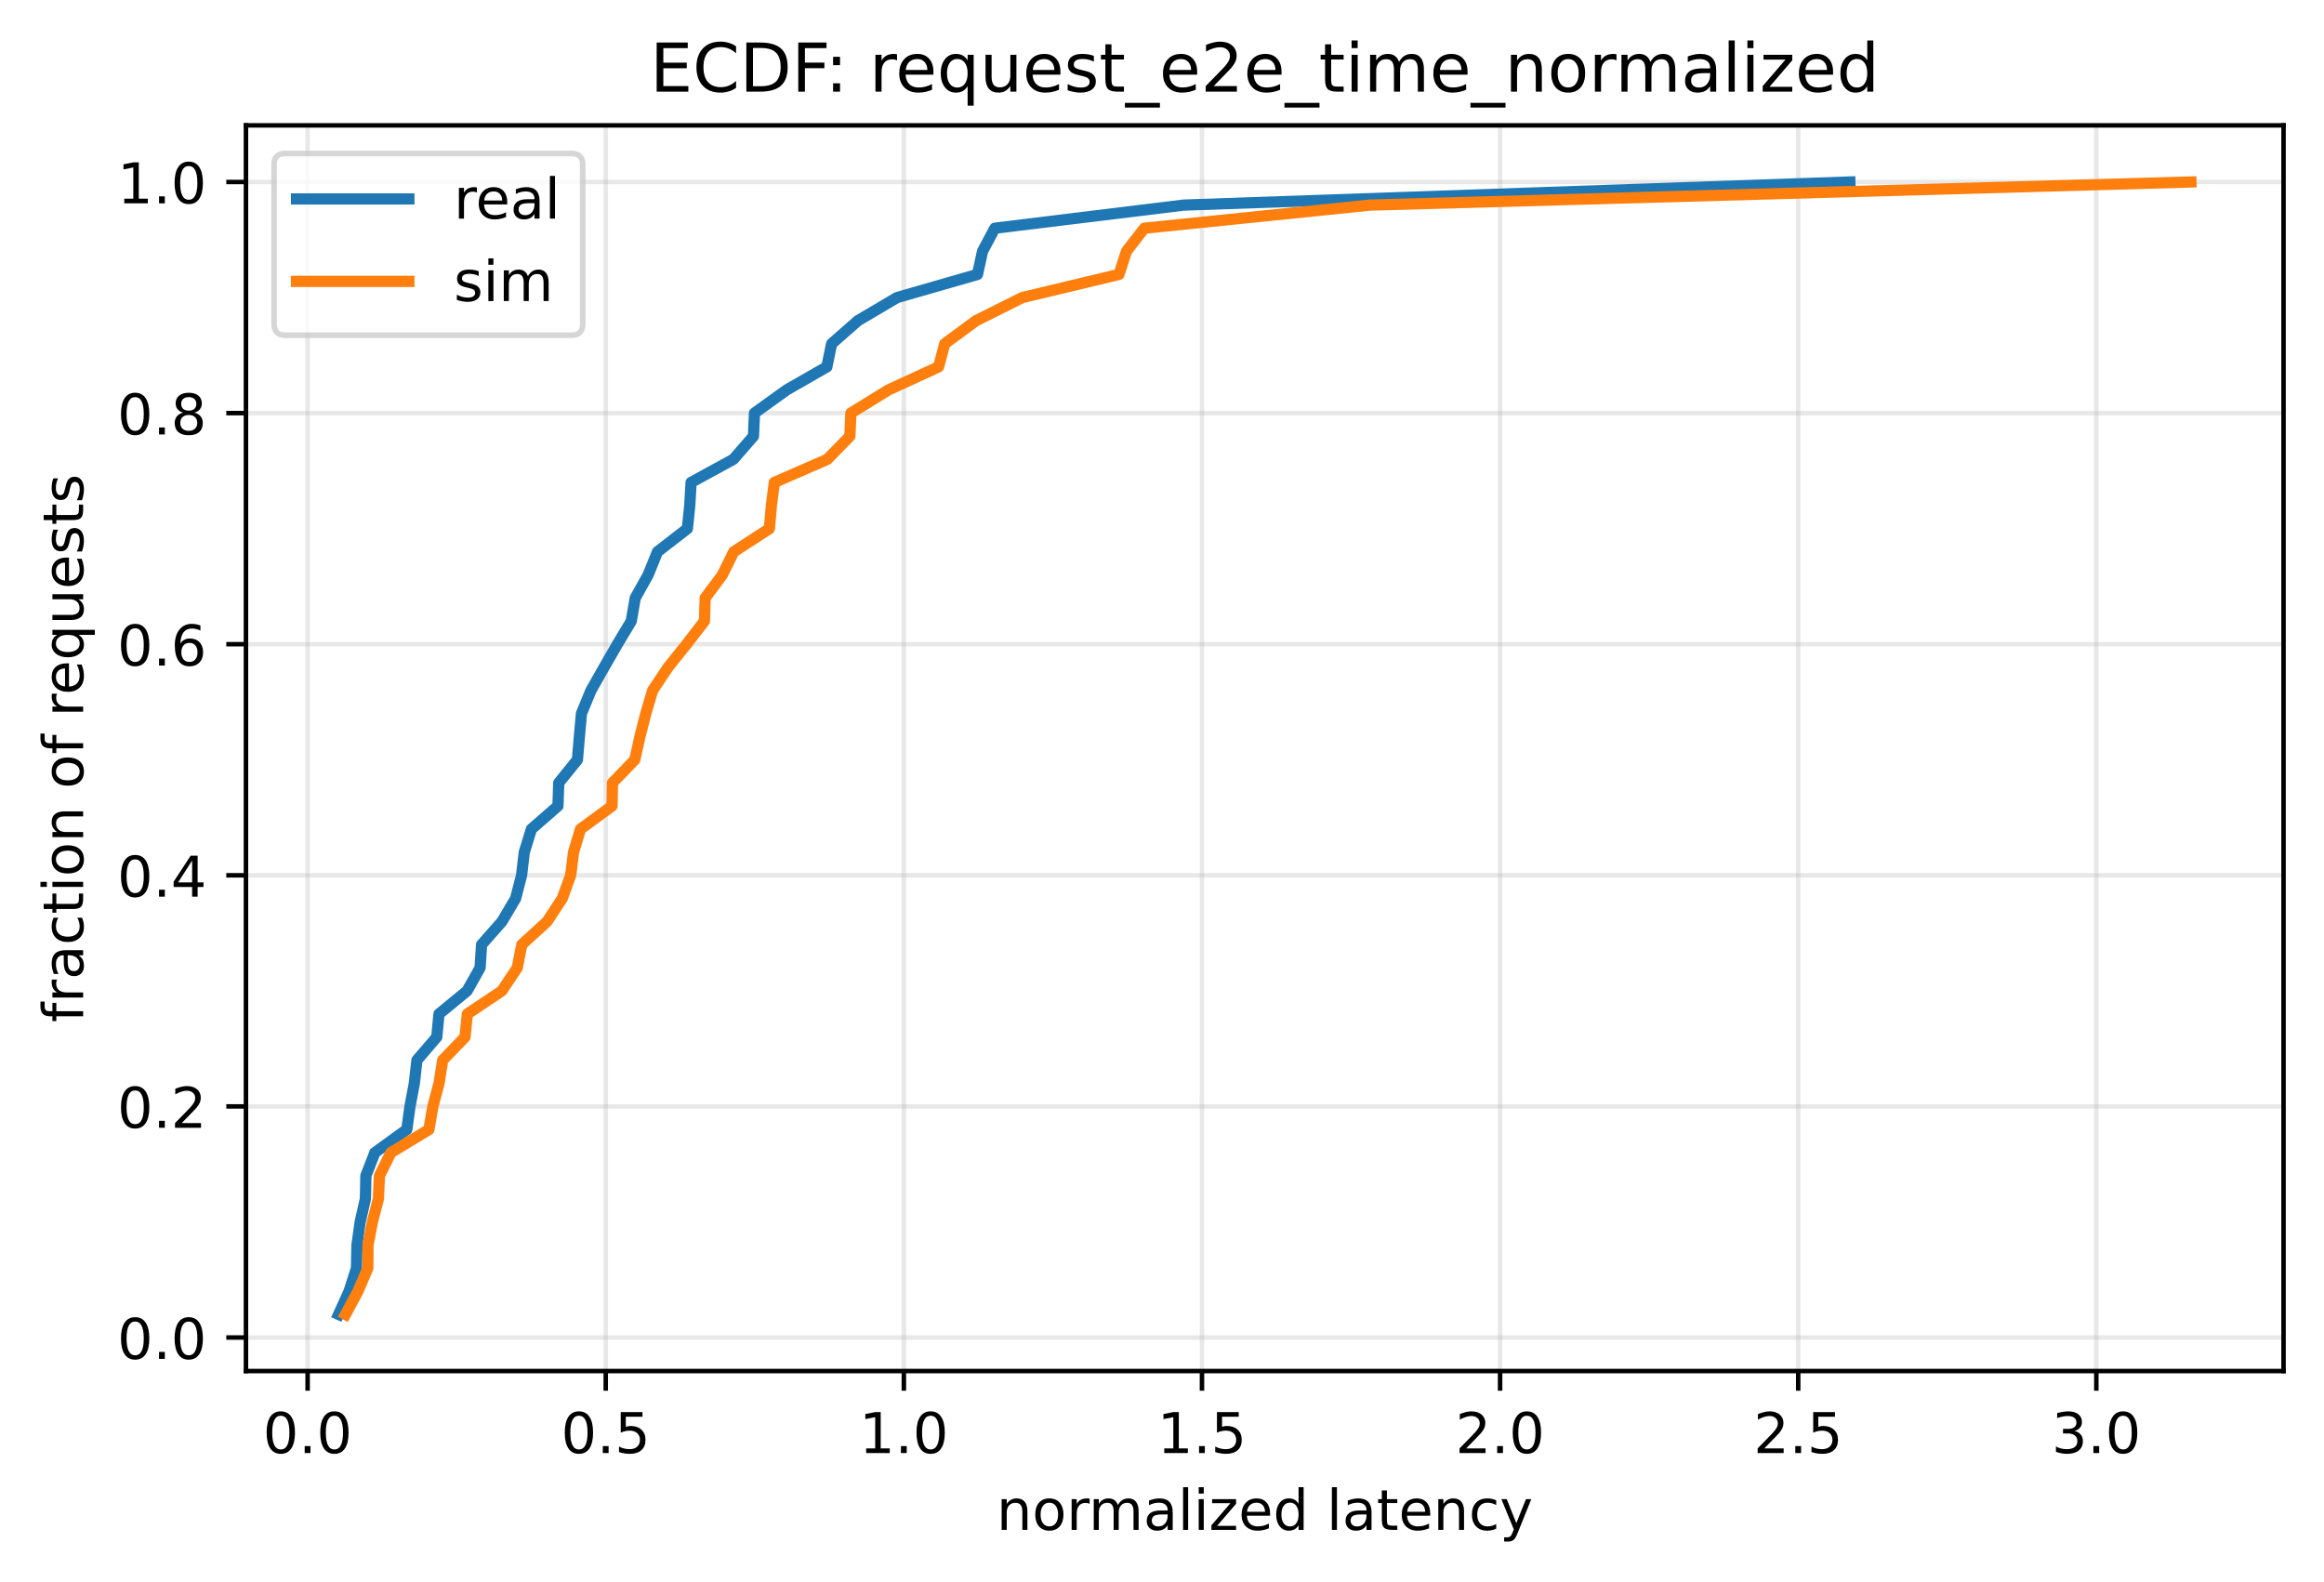
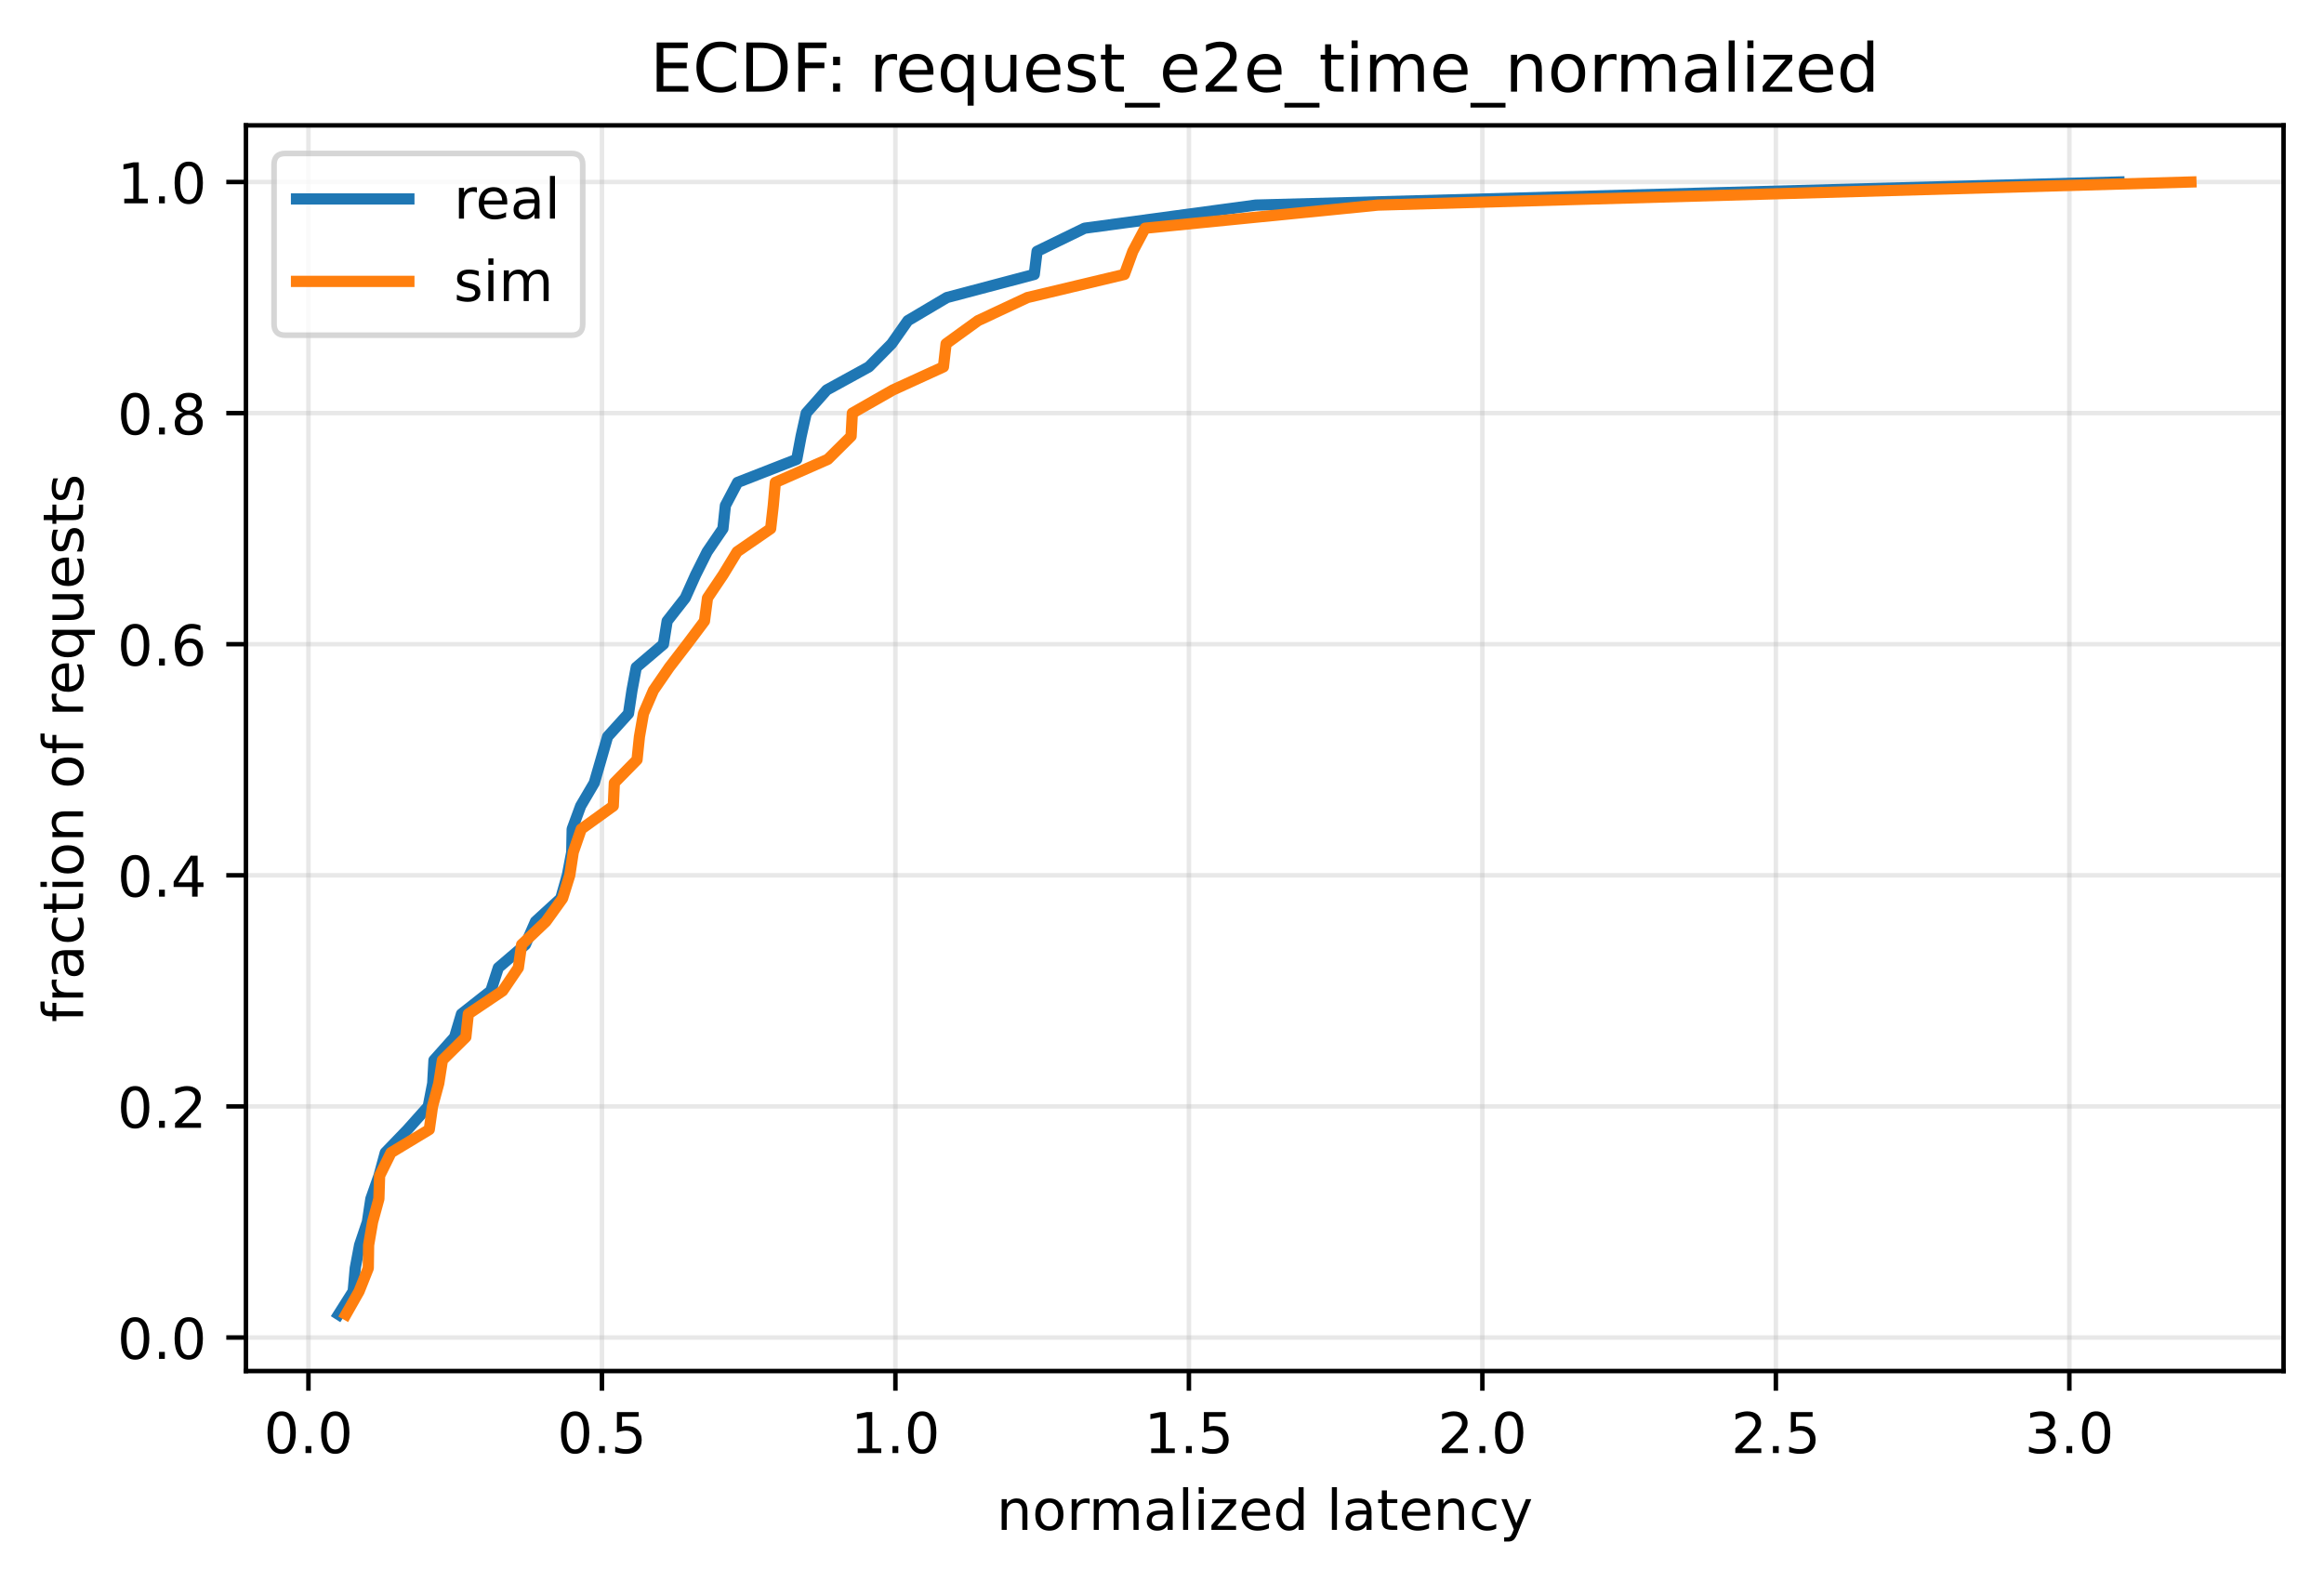
<svg xmlns="http://www.w3.org/2000/svg" xmlns:xlink="http://www.w3.org/1999/xlink" width="413.681pt" height="281.634pt" viewBox="0 0 413.681 281.634" version="1.1">
  <defs>
    <style type="text/css">*{stroke-linejoin: round; stroke-linecap: butt}</style>
  </defs>
  <g id="figure_1">
    <g id="patch_1">
      <path d="M 0 281.634  L 413.681 281.634  L 413.681 0  L 0 0  z " style="fill: #ffffff" />
    </g>
    <g id="axes_1">
      <g id="patch_2">
        <path d="M 43.781 244.078  L 406.481 244.078  L 406.481 22.318  L 43.781 22.318  z " style="fill: #ffffff" />
      </g>
      <g id="matplotlib.axis_1">
        <g id="xtick_1">
          <g id="line2d_1">
-             <path d="M 54.757 244.078  L 54.757 22.318  " clip-path="url(#p1f308b6e99)" style="fill: none; stroke: #b0b0b0; stroke-opacity: 0.3; stroke-width: 0.8; stroke-linecap: square" />
+             <path d="M 54.904 244.078  L 54.904 22.318  " clip-path="url(#pfce8984717)" style="fill: none; stroke: #b0b0b0; stroke-opacity: 0.3; stroke-width: 0.8; stroke-linecap: square" />
          </g>
          <g id="line2d_2">
            <defs>
-               <path id="ma90c5eb256" d="M 0 0  L 0 3.5  " style="stroke: #000000; stroke-width: 0.8" />
+               <path id="m66cb544ca7" d="M 0 0  L 0 3.5  " style="stroke: #000000; stroke-width: 0.8" />
            </defs>
            <g>
-               <use xlink:href="#ma90c5eb256" x="54.757" y="244.078" style="stroke: #000000; stroke-width: 0.8" />
+               <use xlink:href="#m66cb544ca7" x="54.904" y="244.078" style="stroke: #000000; stroke-width: 0.8" />
            </g>
          </g>
          <g id="text_1">
-             <g transform="translate(46.80513 258.6766) scale(0.1 -0.1)">
+             <g transform="translate(46.95285 258.6766) scale(0.1 -0.1)">
              <defs>
                <path id="DejaVuSans-30" d="M 2034 4250  Q 1547 4250 1301 3770  Q 1056 3291 1056 2328  Q 1056 1369 1301 889  Q 1547 409 2034 409  Q 2525 409 2770 889  Q 3016 1369 3016 2328  Q 3016 3291 2770 3770  Q 2525 4250 2034 4250  z M 2034 4750  Q 2819 4750 3233 4129  Q 3647 3509 3647 2328  Q 3647 1150 3233 529  Q 2819 -91 2034 -91  Q 1250 -91 836 529  Q 422 1150 422 2328  Q 422 3509 836 4129  Q 1250 4750 2034 4750  z " transform="scale(0.015625)" />
                <path id="DejaVuSans-2e" d="M 684 794  L 1344 794  L 1344 0  L 684 0  L 684 794  z " transform="scale(0.015625)" />
              </defs>
              <use xlink:href="#DejaVuSans-30" />
              <use xlink:href="#DejaVuSans-2e" transform="translate(63.62305 0)" />
              <use xlink:href="#DejaVuSans-30" transform="translate(95.41016 0)" />
            </g>
          </g>
        </g>
        <g id="xtick_2">
          <g id="line2d_3">
-             <path d="M 107.823 244.078  L 107.823 22.318  " clip-path="url(#p1f308b6e99)" style="fill: none; stroke: #b0b0b0; stroke-opacity: 0.3; stroke-width: 0.8; stroke-linecap: square" />
+             <path d="M 107.145 244.078  L 107.145 22.318  " clip-path="url(#pfce8984717)" style="fill: none; stroke: #b0b0b0; stroke-opacity: 0.3; stroke-width: 0.8; stroke-linecap: square" />
          </g>
          <g id="line2d_4">
            <g>
-               <use xlink:href="#ma90c5eb256" x="107.823" y="244.078" style="stroke: #000000; stroke-width: 0.8" />
+               <use xlink:href="#m66cb544ca7" x="107.145" y="244.078" style="stroke: #000000; stroke-width: 0.8" />
            </g>
          </g>
          <g id="text_2">
-             <g transform="translate(99.87154 258.6766) scale(0.1 -0.1)">
+             <g transform="translate(99.1939 258.6766) scale(0.1 -0.1)">
              <defs>
                <path id="DejaVuSans-35" d="M 691 4666  L 3169 4666  L 3169 4134  L 1269 4134  L 1269 2991  Q 1406 3038 1543 3061  Q 1681 3084 1819 3084  Q 2600 3084 3056 2656  Q 3513 2228 3513 1497  Q 3513 744 3044 326  Q 2575 -91 1722 -91  Q 1428 -91 1123 -41  Q 819 9 494 109  L 494 744  Q 775 591 1075 516  Q 1375 441 1709 441  Q 2250 441 2565 725  Q 2881 1009 2881 1497  Q 2881 1984 2565 2268  Q 2250 2553 1709 2553  Q 1456 2553 1204 2497  Q 953 2441 691 2322  L 691 4666  z " transform="scale(0.015625)" />
              </defs>
              <use xlink:href="#DejaVuSans-30" />
              <use xlink:href="#DejaVuSans-2e" transform="translate(63.62305 0)" />
              <use xlink:href="#DejaVuSans-35" transform="translate(95.41016 0)" />
            </g>
          </g>
        </g>
        <g id="xtick_3">
          <g id="line2d_5">
-             <path d="M 160.89 244.078  L 160.89 22.318  " clip-path="url(#p1f308b6e99)" style="fill: none; stroke: #b0b0b0; stroke-opacity: 0.3; stroke-width: 0.8; stroke-linecap: square" />
+             <path d="M 159.387 244.078  L 159.387 22.318  " clip-path="url(#pfce8984717)" style="fill: none; stroke: #b0b0b0; stroke-opacity: 0.3; stroke-width: 0.8; stroke-linecap: square" />
          </g>
          <g id="line2d_6">
            <g>
-               <use xlink:href="#ma90c5eb256" x="160.89" y="244.078" style="stroke: #000000; stroke-width: 0.8" />
+               <use xlink:href="#m66cb544ca7" x="159.387" y="244.078" style="stroke: #000000; stroke-width: 0.8" />
            </g>
          </g>
          <g id="text_3">
-             <g transform="translate(152.9379 258.6766) scale(0.1 -0.1)">
+             <g transform="translate(151.4349 258.6766) scale(0.1 -0.1)">
              <defs>
                <path id="DejaVuSans-31" d="M 794 531  L 1825 531  L 1825 4091  L 703 3866  L 703 4441  L 1819 4666  L 2450 4666  L 2450 531  L 3481 531  L 3481 0  L 794 0  L 794 531  z " transform="scale(0.015625)" />
              </defs>
              <use xlink:href="#DejaVuSans-31" />
              <use xlink:href="#DejaVuSans-2e" transform="translate(63.62305 0)" />
              <use xlink:href="#DejaVuSans-30" transform="translate(95.41016 0)" />
            </g>
          </g>
        </g>
        <g id="xtick_4">
          <g id="line2d_7">
-             <path d="M 213.956 244.078  L 213.956 22.318  " clip-path="url(#p1f308b6e99)" style="fill: none; stroke: #b0b0b0; stroke-opacity: 0.3; stroke-width: 0.8; stroke-linecap: square" />
+             <path d="M 211.628 244.078  L 211.628 22.318  " clip-path="url(#pfce8984717)" style="fill: none; stroke: #b0b0b0; stroke-opacity: 0.3; stroke-width: 0.8; stroke-linecap: square" />
          </g>
          <g id="line2d_8">
            <g>
-               <use xlink:href="#ma90c5eb256" x="213.956" y="244.078" style="stroke: #000000; stroke-width: 0.8" />
+               <use xlink:href="#m66cb544ca7" x="211.628" y="244.078" style="stroke: #000000; stroke-width: 0.8" />
            </g>
          </g>
          <g id="text_4">
-             <g transform="translate(206.0043 258.6766) scale(0.1 -0.1)">
+             <g transform="translate(203.676 258.6766) scale(0.1 -0.1)">
              <use xlink:href="#DejaVuSans-31" />
              <use xlink:href="#DejaVuSans-2e" transform="translate(63.62305 0)" />
              <use xlink:href="#DejaVuSans-35" transform="translate(95.41016 0)" />
            </g>
          </g>
        </g>
        <g id="xtick_5">
          <g id="line2d_9">
-             <path d="M 267.022 244.078  L 267.022 22.318  " clip-path="url(#p1f308b6e99)" style="fill: none; stroke: #b0b0b0; stroke-opacity: 0.3; stroke-width: 0.8; stroke-linecap: square" />
+             <path d="M 263.869 244.078  L 263.869 22.318  " clip-path="url(#pfce8984717)" style="fill: none; stroke: #b0b0b0; stroke-opacity: 0.3; stroke-width: 0.8; stroke-linecap: square" />
          </g>
          <g id="line2d_10">
            <g>
-               <use xlink:href="#ma90c5eb256" x="267.022" y="244.078" style="stroke: #000000; stroke-width: 0.8" />
+               <use xlink:href="#m66cb544ca7" x="263.869" y="244.078" style="stroke: #000000; stroke-width: 0.8" />
            </g>
          </g>
          <g id="text_5">
-             <g transform="translate(259.0707 258.6766) scale(0.1 -0.1)">
+             <g transform="translate(255.917 258.6766) scale(0.1 -0.1)">
              <defs>
                <path id="DejaVuSans-32" d="M 1228 531  L 3431 531  L 3431 0  L 469 0  L 469 531  Q 828 903 1448 1529  Q 2069 2156 2228 2338  Q 2531 2678 2651 2914  Q 2772 3150 2772 3378  Q 2772 3750 2511 3984  Q 2250 4219 1831 4219  Q 1534 4219 1204 4116  Q 875 4013 500 3803  L 500 4441  Q 881 4594 1212 4672  Q 1544 4750 1819 4750  Q 2544 4750 2975 4387  Q 3406 4025 3406 3419  Q 3406 3131 3298 2873  Q 3191 2616 2906 2266  Q 2828 2175 2409 1742  Q 1991 1309 1228 531  z " transform="scale(0.015625)" />
              </defs>
              <use xlink:href="#DejaVuSans-32" />
              <use xlink:href="#DejaVuSans-2e" transform="translate(63.62305 0)" />
              <use xlink:href="#DejaVuSans-30" transform="translate(95.41016 0)" />
            </g>
          </g>
        </g>
        <g id="xtick_6">
          <g id="line2d_11">
-             <path d="M 320.089 244.078  L 320.089 22.318  " clip-path="url(#p1f308b6e99)" style="fill: none; stroke: #b0b0b0; stroke-opacity: 0.3; stroke-width: 0.8; stroke-linecap: square" />
+             <path d="M 316.11 244.078  L 316.11 22.318  " clip-path="url(#pfce8984717)" style="fill: none; stroke: #b0b0b0; stroke-opacity: 0.3; stroke-width: 0.8; stroke-linecap: square" />
          </g>
          <g id="line2d_12">
            <g>
-               <use xlink:href="#ma90c5eb256" x="320.089" y="244.078" style="stroke: #000000; stroke-width: 0.8" />
+               <use xlink:href="#m66cb544ca7" x="316.11" y="244.078" style="stroke: #000000; stroke-width: 0.8" />
            </g>
          </g>
          <g id="text_6">
-             <g transform="translate(312.1372 258.6766) scale(0.1 -0.1)">
+             <g transform="translate(308.1581 258.6766) scale(0.1 -0.1)">
              <use xlink:href="#DejaVuSans-32" />
              <use xlink:href="#DejaVuSans-2e" transform="translate(63.62305 0)" />
              <use xlink:href="#DejaVuSans-35" transform="translate(95.41016 0)" />
            </g>
          </g>
        </g>
        <g id="xtick_7">
          <g id="line2d_13">
-             <path d="M 373.155 244.078  L 373.155 22.318  " clip-path="url(#p1f308b6e99)" style="fill: none; stroke: #b0b0b0; stroke-opacity: 0.3; stroke-width: 0.8; stroke-linecap: square" />
+             <path d="M 368.351 244.078  L 368.351 22.318  " clip-path="url(#pfce8984717)" style="fill: none; stroke: #b0b0b0; stroke-opacity: 0.3; stroke-width: 0.8; stroke-linecap: square" />
          </g>
          <g id="line2d_14">
            <g>
-               <use xlink:href="#ma90c5eb256" x="373.155" y="244.078" style="stroke: #000000; stroke-width: 0.8" />
+               <use xlink:href="#m66cb544ca7" x="368.351" y="244.078" style="stroke: #000000; stroke-width: 0.8" />
            </g>
          </g>
          <g id="text_7">
-             <g transform="translate(365.2036 258.6766) scale(0.1 -0.1)">
+             <g transform="translate(360.3991 258.6766) scale(0.1 -0.1)">
              <defs>
                <path id="DejaVuSans-33" d="M 2597 2516  Q 3050 2419 3304 2112  Q 3559 1806 3559 1356  Q 3559 666 3084 287  Q 2609 -91 1734 -91  Q 1441 -91 1130 -33  Q 819 25 488 141  L 488 750  Q 750 597 1062 519  Q 1375 441 1716 441  Q 2309 441 2620 675  Q 2931 909 2931 1356  Q 2931 1769 2642 2001  Q 2353 2234 1838 2234  L 1294 2234  L 1294 2753  L 1863 2753  Q 2328 2753 2575 2939  Q 2822 3125 2822 3475  Q 2822 3834 2567 4026  Q 2313 4219 1838 4219  Q 1578 4219 1281 4162  Q 984 4106 628 3988  L 628 4550  Q 988 4650 1302 4700  Q 1616 4750 1894 4750  Q 2613 4750 3031 4423  Q 3450 4097 3450 3541  Q 3450 3153 3228 2886  Q 3006 2619 2597 2516  z " transform="scale(0.015625)" />
              </defs>
              <use xlink:href="#DejaVuSans-33" />
              <use xlink:href="#DejaVuSans-2e" transform="translate(63.62305 0)" />
              <use xlink:href="#DejaVuSans-30" transform="translate(95.41016 0)" />
            </g>
          </g>
        </g>
        <g id="text_8">
          <g transform="translate(177.3914 272.3547) scale(0.1 -0.1)">
            <defs>
              <path id="DejaVuSans-6e" d="M 3513 2113  L 3513 0  L 2938 0  L 2938 2094  Q 2938 2591 2744 2837  Q 2550 3084 2163 3084  Q 1697 3084 1428 2787  Q 1159 2491 1159 1978  L 1159 0  L 581 0  L 581 3500  L 1159 3500  L 1159 2956  Q 1366 3272 1645 3428  Q 1925 3584 2291 3584  Q 2894 3584 3203 3211  Q 3513 2838 3513 2113  z " transform="scale(0.015625)" />
              <path id="DejaVuSans-6f" d="M 1959 3097  Q 1497 3097 1228 2736  Q 959 2375 959 1747  Q 959 1119 1226 758  Q 1494 397 1959 397  Q 2419 397 2687 759  Q 2956 1122 2956 1747  Q 2956 2369 2687 2733  Q 2419 3097 1959 3097  z M 1959 3584  Q 2709 3584 3137 3096  Q 3566 2609 3566 1747  Q 3566 888 3137 398  Q 2709 -91 1959 -91  Q 1206 -91 779 398  Q 353 888 353 1747  Q 353 2609 779 3096  Q 1206 3584 1959 3584  z " transform="scale(0.015625)" />
              <path id="DejaVuSans-72" d="M 2631 2963  Q 2534 3019 2420 3045  Q 2306 3072 2169 3072  Q 1681 3072 1420 2755  Q 1159 2438 1159 1844  L 1159 0  L 581 0  L 581 3500  L 1159 3500  L 1159 2956  Q 1341 3275 1631 3429  Q 1922 3584 2338 3584  Q 2397 3584 2469 3576  Q 2541 3569 2628 3553  L 2631 2963  z " transform="scale(0.015625)" />
              <path id="DejaVuSans-6d" d="M 3328 2828  Q 3544 3216 3844 3400  Q 4144 3584 4550 3584  Q 5097 3584 5394 3201  Q 5691 2819 5691 2113  L 5691 0  L 5113 0  L 5113 2094  Q 5113 2597 4934 2840  Q 4756 3084 4391 3084  Q 3944 3084 3684 2787  Q 3425 2491 3425 1978  L 3425 0  L 2847 0  L 2847 2094  Q 2847 2600 2669 2842  Q 2491 3084 2119 3084  Q 1678 3084 1418 2786  Q 1159 2488 1159 1978  L 1159 0  L 581 0  L 581 3500  L 1159 3500  L 1159 2956  Q 1356 3278 1631 3431  Q 1906 3584 2284 3584  Q 2666 3584 2933 3390  Q 3200 3197 3328 2828  z " transform="scale(0.015625)" />
              <path id="DejaVuSans-61" d="M 2194 1759  Q 1497 1759 1228 1600  Q 959 1441 959 1056  Q 959 750 1161 570  Q 1363 391 1709 391  Q 2188 391 2477 730  Q 2766 1069 2766 1631  L 2766 1759  L 2194 1759  z M 3341 1997  L 3341 0  L 2766 0  L 2766 531  Q 2569 213 2275 61  Q 1981 -91 1556 -91  Q 1019 -91 701 211  Q 384 513 384 1019  Q 384 1609 779 1909  Q 1175 2209 1959 2209  L 2766 2209  L 2766 2266  Q 2766 2663 2505 2880  Q 2244 3097 1772 3097  Q 1472 3097 1187 3025  Q 903 2953 641 2809  L 641 3341  Q 956 3463 1253 3523  Q 1550 3584 1831 3584  Q 2591 3584 2966 3190  Q 3341 2797 3341 1997  z " transform="scale(0.015625)" />
              <path id="DejaVuSans-6c" d="M 603 4863  L 1178 4863  L 1178 0  L 603 0  L 603 4863  z " transform="scale(0.015625)" />
              <path id="DejaVuSans-69" d="M 603 3500  L 1178 3500  L 1178 0  L 603 0  L 603 3500  z M 603 4863  L 1178 4863  L 1178 4134  L 603 4134  L 603 4863  z " transform="scale(0.015625)" />
              <path id="DejaVuSans-7a" d="M 353 3500  L 3084 3500  L 3084 2975  L 922 459  L 3084 459  L 3084 0  L 275 0  L 275 525  L 2438 3041  L 353 3041  L 353 3500  z " transform="scale(0.015625)" />
              <path id="DejaVuSans-65" d="M 3597 1894  L 3597 1613  L 953 1613  Q 991 1019 1311 708  Q 1631 397 2203 397  Q 2534 397 2845 478  Q 3156 559 3463 722  L 3463 178  Q 3153 47 2828 -22  Q 2503 -91 2169 -91  Q 1331 -91 842 396  Q 353 884 353 1716  Q 353 2575 817 3079  Q 1281 3584 2069 3584  Q 2775 3584 3186 3129  Q 3597 2675 3597 1894  z M 3022 2063  Q 3016 2534 2758 2815  Q 2500 3097 2075 3097  Q 1594 3097 1305 2825  Q 1016 2553 972 2059  L 3022 2063  z " transform="scale(0.015625)" />
              <path id="DejaVuSans-64" d="M 2906 2969  L 2906 4863  L 3481 4863  L 3481 0  L 2906 0  L 2906 525  Q 2725 213 2448 61  Q 2172 -91 1784 -91  Q 1150 -91 751 415  Q 353 922 353 1747  Q 353 2572 751 3078  Q 1150 3584 1784 3584  Q 2172 3584 2448 3432  Q 2725 3281 2906 2969  z M 947 1747  Q 947 1113 1208 752  Q 1469 391 1925 391  Q 2381 391 2643 752  Q 2906 1113 2906 1747  Q 2906 2381 2643 2742  Q 2381 3103 1925 3103  Q 1469 3103 1208 2742  Q 947 2381 947 1747  z " transform="scale(0.015625)" />
              <path id="DejaVuSans-20" transform="scale(0.015625)" />
              <path id="DejaVuSans-74" d="M 1172 4494  L 1172 3500  L 2356 3500  L 2356 3053  L 1172 3053  L 1172 1153  Q 1172 725 1289 603  Q 1406 481 1766 481  L 2356 481  L 2356 0  L 1766 0  Q 1100 0 847 248  Q 594 497 594 1153  L 594 3053  L 172 3053  L 172 3500  L 594 3500  L 594 4494  L 1172 4494  z " transform="scale(0.015625)" />
              <path id="DejaVuSans-63" d="M 3122 3366  L 3122 2828  Q 2878 2963 2633 3030  Q 2388 3097 2138 3097  Q 1578 3097 1268 2742  Q 959 2388 959 1747  Q 959 1106 1268 751  Q 1578 397 2138 397  Q 2388 397 2633 464  Q 2878 531 3122 666  L 3122 134  Q 2881 22 2623 -34  Q 2366 -91 2075 -91  Q 1284 -91 818 406  Q 353 903 353 1747  Q 353 2603 823 3093  Q 1294 3584 2113 3584  Q 2378 3584 2631 3529  Q 2884 3475 3122 3366  z " transform="scale(0.015625)" />
              <path id="DejaVuSans-79" d="M 2059 -325  Q 1816 -950 1584 -1140  Q 1353 -1331 966 -1331  L 506 -1331  L 506 -850  L 844 -850  Q 1081 -850 1212 -737  Q 1344 -625 1503 -206  L 1606 56  L 191 3500  L 800 3500  L 1894 763  L 2988 3500  L 3597 3500  L 2059 -325  z " transform="scale(0.015625)" />
            </defs>
            <use xlink:href="#DejaVuSans-6e" />
            <use xlink:href="#DejaVuSans-6f" transform="translate(63.37891 0)" />
            <use xlink:href="#DejaVuSans-72" transform="translate(124.5605 0)" />
            <use xlink:href="#DejaVuSans-6d" transform="translate(163.9238 0)" />
            <use xlink:href="#DejaVuSans-61" transform="translate(261.3359 0)" />
            <use xlink:href="#DejaVuSans-6c" transform="translate(322.6152 0)" />
            <use xlink:href="#DejaVuSans-69" transform="translate(350.3984 0)" />
            <use xlink:href="#DejaVuSans-7a" transform="translate(378.1816 0)" />
            <use xlink:href="#DejaVuSans-65" transform="translate(430.6719 0)" />
            <use xlink:href="#DejaVuSans-64" transform="translate(492.1953 0)" />
            <use xlink:href="#DejaVuSans-20" transform="translate(555.6719 0)" />
            <use xlink:href="#DejaVuSans-6c" transform="translate(587.459 0)" />
            <use xlink:href="#DejaVuSans-61" transform="translate(615.2422 0)" />
            <use xlink:href="#DejaVuSans-74" transform="translate(676.5215 0)" />
            <use xlink:href="#DejaVuSans-65" transform="translate(715.7305 0)" />
            <use xlink:href="#DejaVuSans-6e" transform="translate(777.2539 0)" />
            <use xlink:href="#DejaVuSans-63" transform="translate(840.6328 0)" />
            <use xlink:href="#DejaVuSans-79" transform="translate(895.6133 0)" />
          </g>
        </g>
      </g>
      <g id="matplotlib.axis_2">
        <g id="ytick_1">
          <g id="line2d_15">
-             <path d="M 43.781 238.112  L 406.481 238.112  " clip-path="url(#p1f308b6e99)" style="fill: none; stroke: #b0b0b0; stroke-opacity: 0.3; stroke-width: 0.8; stroke-linecap: square" />
+             <path d="M 43.781 238.112  L 406.481 238.112  " clip-path="url(#pfce8984717)" style="fill: none; stroke: #b0b0b0; stroke-opacity: 0.3; stroke-width: 0.8; stroke-linecap: square" />
          </g>
          <g id="line2d_16">
            <defs>
-               <path id="m27c4159d7e" d="M 0 0  L -3.5 0  " style="stroke: #000000; stroke-width: 0.8" />
+               <path id="mc522d7e2a7" d="M 0 0  L -3.5 0  " style="stroke: #000000; stroke-width: 0.8" />
            </defs>
            <g>
-               <use xlink:href="#m27c4159d7e" x="43.781" y="238.112" style="stroke: #000000; stroke-width: 0.8" />
+               <use xlink:href="#mc522d7e2a7" x="43.781" y="238.112" style="stroke: #000000; stroke-width: 0.8" />
            </g>
          </g>
          <g id="text_9">
            <g transform="translate(20.87813 241.9116) scale(0.1 -0.1)">
              <use xlink:href="#DejaVuSans-30" />
              <use xlink:href="#DejaVuSans-2e" transform="translate(63.62305 0)" />
              <use xlink:href="#DejaVuSans-30" transform="translate(95.41016 0)" />
            </g>
          </g>
        </g>
        <g id="ytick_2">
          <g id="line2d_17">
-             <path d="M 43.781 196.97  L 406.481 196.97  " clip-path="url(#p1f308b6e99)" style="fill: none; stroke: #b0b0b0; stroke-opacity: 0.3; stroke-width: 0.8; stroke-linecap: square" />
+             <path d="M 43.781 196.97  L 406.481 196.97  " clip-path="url(#pfce8984717)" style="fill: none; stroke: #b0b0b0; stroke-opacity: 0.3; stroke-width: 0.8; stroke-linecap: square" />
          </g>
          <g id="line2d_18">
            <g>
-               <use xlink:href="#m27c4159d7e" x="43.781" y="196.97" style="stroke: #000000; stroke-width: 0.8" />
+               <use xlink:href="#mc522d7e2a7" x="43.781" y="196.97" style="stroke: #000000; stroke-width: 0.8" />
            </g>
          </g>
          <g id="text_10">
            <g transform="translate(20.87813 200.7688) scale(0.1 -0.1)">
              <use xlink:href="#DejaVuSans-30" />
              <use xlink:href="#DejaVuSans-2e" transform="translate(63.62305 0)" />
              <use xlink:href="#DejaVuSans-32" transform="translate(95.41016 0)" />
            </g>
          </g>
        </g>
        <g id="ytick_3">
          <g id="line2d_19">
-             <path d="M 43.781 155.827  L 406.481 155.827  " clip-path="url(#p1f308b6e99)" style="fill: none; stroke: #b0b0b0; stroke-opacity: 0.3; stroke-width: 0.8; stroke-linecap: square" />
+             <path d="M 43.781 155.827  L 406.481 155.827  " clip-path="url(#pfce8984717)" style="fill: none; stroke: #b0b0b0; stroke-opacity: 0.3; stroke-width: 0.8; stroke-linecap: square" />
          </g>
          <g id="line2d_20">
            <g>
-               <use xlink:href="#m27c4159d7e" x="43.781" y="155.827" style="stroke: #000000; stroke-width: 0.8" />
+               <use xlink:href="#mc522d7e2a7" x="43.781" y="155.827" style="stroke: #000000; stroke-width: 0.8" />
            </g>
          </g>
          <g id="text_11">
            <g transform="translate(20.87813 159.6259) scale(0.1 -0.1)">
              <defs>
                <path id="DejaVuSans-34" d="M 2419 4116  L 825 1625  L 2419 1625  L 2419 4116  z M 2253 4666  L 3047 4666  L 3047 1625  L 3713 1625  L 3713 1100  L 3047 1100  L 3047 0  L 2419 0  L 2419 1100  L 313 1100  L 313 1709  L 2253 4666  z " transform="scale(0.015625)" />
              </defs>
              <use xlink:href="#DejaVuSans-30" />
              <use xlink:href="#DejaVuSans-2e" transform="translate(63.62305 0)" />
              <use xlink:href="#DejaVuSans-34" transform="translate(95.41016 0)" />
            </g>
          </g>
        </g>
        <g id="ytick_4">
          <g id="line2d_21">
-             <path d="M 43.781 114.684  L 406.481 114.684  " clip-path="url(#p1f308b6e99)" style="fill: none; stroke: #b0b0b0; stroke-opacity: 0.3; stroke-width: 0.8; stroke-linecap: square" />
+             <path d="M 43.781 114.684  L 406.481 114.684  " clip-path="url(#pfce8984717)" style="fill: none; stroke: #b0b0b0; stroke-opacity: 0.3; stroke-width: 0.8; stroke-linecap: square" />
          </g>
          <g id="line2d_22">
            <g>
-               <use xlink:href="#m27c4159d7e" x="43.781" y="114.684" style="stroke: #000000; stroke-width: 0.8" />
+               <use xlink:href="#mc522d7e2a7" x="43.781" y="114.684" style="stroke: #000000; stroke-width: 0.8" />
            </g>
          </g>
          <g id="text_12">
            <g transform="translate(20.87813 118.4831) scale(0.1 -0.1)">
              <defs>
                <path id="DejaVuSans-36" d="M 2113 2584  Q 1688 2584 1439 2293  Q 1191 2003 1191 1497  Q 1191 994 1439 701  Q 1688 409 2113 409  Q 2538 409 2786 701  Q 3034 994 3034 1497  Q 3034 2003 2786 2293  Q 2538 2584 2113 2584  z M 3366 4563  L 3366 3988  Q 3128 4100 2886 4159  Q 2644 4219 2406 4219  Q 1781 4219 1451 3797  Q 1122 3375 1075 2522  Q 1259 2794 1537 2939  Q 1816 3084 2150 3084  Q 2853 3084 3261 2657  Q 3669 2231 3669 1497  Q 3669 778 3244 343  Q 2819 -91 2113 -91  Q 1303 -91 875 529  Q 447 1150 447 2328  Q 447 3434 972 4092  Q 1497 4750 2381 4750  Q 2619 4750 2861 4703  Q 3103 4656 3366 4563  z " transform="scale(0.015625)" />
              </defs>
              <use xlink:href="#DejaVuSans-30" />
              <use xlink:href="#DejaVuSans-2e" transform="translate(63.62305 0)" />
              <use xlink:href="#DejaVuSans-36" transform="translate(95.41016 0)" />
            </g>
          </g>
        </g>
        <g id="ytick_5">
          <g id="line2d_23">
-             <path d="M 43.781 73.541  L 406.481 73.541  " clip-path="url(#p1f308b6e99)" style="fill: none; stroke: #b0b0b0; stroke-opacity: 0.3; stroke-width: 0.8; stroke-linecap: square" />
+             <path d="M 43.781 73.541  L 406.481 73.541  " clip-path="url(#pfce8984717)" style="fill: none; stroke: #b0b0b0; stroke-opacity: 0.3; stroke-width: 0.8; stroke-linecap: square" />
          </g>
          <g id="line2d_24">
            <g>
-               <use xlink:href="#m27c4159d7e" x="43.781" y="73.541" style="stroke: #000000; stroke-width: 0.8" />
+               <use xlink:href="#mc522d7e2a7" x="43.781" y="73.541" style="stroke: #000000; stroke-width: 0.8" />
            </g>
          </g>
          <g id="text_13">
            <g transform="translate(20.87813 77.3402) scale(0.1 -0.1)">
              <defs>
                <path id="DejaVuSans-38" d="M 2034 2216  Q 1584 2216 1326 1975  Q 1069 1734 1069 1313  Q 1069 891 1326 650  Q 1584 409 2034 409  Q 2484 409 2743 651  Q 3003 894 3003 1313  Q 3003 1734 2745 1975  Q 2488 2216 2034 2216  z M 1403 2484  Q 997 2584 770 2862  Q 544 3141 544 3541  Q 544 4100 942 4425  Q 1341 4750 2034 4750  Q 2731 4750 3128 4425  Q 3525 4100 3525 3541  Q 3525 3141 3298 2862  Q 3072 2584 2669 2484  Q 3125 2378 3379 2068  Q 3634 1759 3634 1313  Q 3634 634 3220 271  Q 2806 -91 2034 -91  Q 1263 -91 848 271  Q 434 634 434 1313  Q 434 1759 690 2068  Q 947 2378 1403 2484  z M 1172 3481  Q 1172 3119 1398 2916  Q 1625 2713 2034 2713  Q 2441 2713 2670 2916  Q 2900 3119 2900 3481  Q 2900 3844 2670 4047  Q 2441 4250 2034 4250  Q 1625 4250 1398 4047  Q 1172 3844 1172 3481  z " transform="scale(0.015625)" />
              </defs>
              <use xlink:href="#DejaVuSans-30" />
              <use xlink:href="#DejaVuSans-2e" transform="translate(63.62305 0)" />
              <use xlink:href="#DejaVuSans-38" transform="translate(95.41016 0)" />
            </g>
          </g>
        </g>
        <g id="ytick_6">
          <g id="line2d_25">
-             <path d="M 43.781 32.398  L 406.481 32.398  " clip-path="url(#p1f308b6e99)" style="fill: none; stroke: #b0b0b0; stroke-opacity: 0.3; stroke-width: 0.8; stroke-linecap: square" />
+             <path d="M 43.781 32.398  L 406.481 32.398  " clip-path="url(#pfce8984717)" style="fill: none; stroke: #b0b0b0; stroke-opacity: 0.3; stroke-width: 0.8; stroke-linecap: square" />
          </g>
          <g id="line2d_26">
            <g>
-               <use xlink:href="#m27c4159d7e" x="43.781" y="32.398" style="stroke: #000000; stroke-width: 0.8" />
+               <use xlink:href="#mc522d7e2a7" x="43.781" y="32.398" style="stroke: #000000; stroke-width: 0.8" />
            </g>
          </g>
          <g id="text_14">
            <g transform="translate(20.87813 36.19734) scale(0.1 -0.1)">
              <use xlink:href="#DejaVuSans-31" />
              <use xlink:href="#DejaVuSans-2e" transform="translate(63.62305 0)" />
              <use xlink:href="#DejaVuSans-30" transform="translate(95.41016 0)" />
            </g>
          </g>
        </g>
        <g id="text_15">
          <g transform="translate(14.79844 182.0106) rotate(-90) scale(0.1 -0.1)">
            <defs>
              <path id="DejaVuSans-66" d="M 2375 4863  L 2375 4384  L 1825 4384  Q 1516 4384 1395 4259  Q 1275 4134 1275 3809  L 1275 3500  L 2222 3500  L 2222 3053  L 1275 3053  L 1275 0  L 697 0  L 697 3053  L 147 3053  L 147 3500  L 697 3500  L 697 3744  Q 697 4328 969 4595  Q 1241 4863 1831 4863  L 2375 4863  z " transform="scale(0.015625)" />
              <path id="DejaVuSans-71" d="M 947 1747  Q 947 1113 1208 752  Q 1469 391 1925 391  Q 2381 391 2643 752  Q 2906 1113 2906 1747  Q 2906 2381 2643 2742  Q 2381 3103 1925 3103  Q 1469 3103 1208 2742  Q 947 2381 947 1747  z M 2906 525  Q 2725 213 2448 61  Q 2172 -91 1784 -91  Q 1150 -91 751 415  Q 353 922 353 1747  Q 353 2572 751 3078  Q 1150 3584 1784 3584  Q 2172 3584 2448 3432  Q 2725 3281 2906 2969  L 2906 3500  L 3481 3500  L 3481 -1331  L 2906 -1331  L 2906 525  z " transform="scale(0.015625)" />
              <path id="DejaVuSans-75" d="M 544 1381  L 544 3500  L 1119 3500  L 1119 1403  Q 1119 906 1312 657  Q 1506 409 1894 409  Q 2359 409 2629 706  Q 2900 1003 2900 1516  L 2900 3500  L 3475 3500  L 3475 0  L 2900 0  L 2900 538  Q 2691 219 2414 64  Q 2138 -91 1772 -91  Q 1169 -91 856 284  Q 544 659 544 1381  z M 1991 3584  L 1991 3584  z " transform="scale(0.015625)" />
              <path id="DejaVuSans-73" d="M 2834 3397  L 2834 2853  Q 2591 2978 2328 3040  Q 2066 3103 1784 3103  Q 1356 3103 1142 2972  Q 928 2841 928 2578  Q 928 2378 1081 2264  Q 1234 2150 1697 2047  L 1894 2003  Q 2506 1872 2764 1633  Q 3022 1394 3022 966  Q 3022 478 2636 193  Q 2250 -91 1575 -91  Q 1294 -91 989 -36  Q 684 19 347 128  L 347 722  Q 666 556 975 473  Q 1284 391 1588 391  Q 1994 391 2212 530  Q 2431 669 2431 922  Q 2431 1156 2273 1281  Q 2116 1406 1581 1522  L 1381 1569  Q 847 1681 609 1914  Q 372 2147 372 2553  Q 372 3047 722 3315  Q 1072 3584 1716 3584  Q 2034 3584 2315 3537  Q 2597 3491 2834 3397  z " transform="scale(0.015625)" />
            </defs>
            <use xlink:href="#DejaVuSans-66" />
            <use xlink:href="#DejaVuSans-72" transform="translate(35.20508 0)" />
            <use xlink:href="#DejaVuSans-61" transform="translate(76.31836 0)" />
            <use xlink:href="#DejaVuSans-63" transform="translate(137.5977 0)" />
            <use xlink:href="#DejaVuSans-74" transform="translate(192.5781 0)" />
            <use xlink:href="#DejaVuSans-69" transform="translate(231.7871 0)" />
            <use xlink:href="#DejaVuSans-6f" transform="translate(259.5703 0)" />
            <use xlink:href="#DejaVuSans-6e" transform="translate(320.752 0)" />
            <use xlink:href="#DejaVuSans-20" transform="translate(384.1309 0)" />
            <use xlink:href="#DejaVuSans-6f" transform="translate(415.918 0)" />
            <use xlink:href="#DejaVuSans-66" transform="translate(477.0996 0)" />
            <use xlink:href="#DejaVuSans-20" transform="translate(512.3047 0)" />
            <use xlink:href="#DejaVuSans-72" transform="translate(544.0918 0)" />
            <use xlink:href="#DejaVuSans-65" transform="translate(582.9551 0)" />
            <use xlink:href="#DejaVuSans-71" transform="translate(644.4785 0)" />
            <use xlink:href="#DejaVuSans-75" transform="translate(707.9551 0)" />
            <use xlink:href="#DejaVuSans-65" transform="translate(771.334 0)" />
            <use xlink:href="#DejaVuSans-73" transform="translate(832.8574 0)" />
            <use xlink:href="#DejaVuSans-74" transform="translate(884.957 0)" />
            <use xlink:href="#DejaVuSans-73" transform="translate(924.166 0)" />
          </g>
        </g>
      </g>
      <g id="line2d_27">
-         <path d="M 60.268 233.998  L 62.136 229.884  L 63.45 225.77  L 63.54 221.655  L 64.111 217.541  L 65.042 213.427  L 65.127 209.312  L 66.727 205.198  L 72.416 201.084  L 72.977 196.97  L 73.754 192.855  L 74.214 188.741  L 77.745 184.627  L 78.142 180.512  L 83.146 176.398  L 85.456 172.284  L 85.722 168.17  L 89.353 164.055  L 91.784 159.941  L 92.843 155.827  L 93.324 151.712  L 94.597 147.598  L 99.319 143.484  L 99.457 139.37  L 102.784 135.255  L 103.132 131.141  L 103.501 127.027  L 105.195 122.912  L 107.53 118.798  L 109.896 114.684  L 112.367 110.57  L 113.076 106.455  L 115.374 102.341  L 117.037 98.227  L 122.357 94.112  L 122.779 89.998  L 123.014 85.884  L 130.541 81.77  L 134.121 77.655  L 134.297 73.541  L 140.012 69.427  L 147.183 65.312  L 148.031 61.198  L 152.717 57.084  L 159.683 52.97  L 173.997 48.855  L 174.896 44.741  L 177.085 40.627  L 210.686 36.512  L 329.289 32.398  " clip-path="url(#p1f308b6e99)" style="fill: none; stroke: #1f77b4; stroke-width: 2; stroke-linecap: square" />
+         <path d="M 60.268 233.998  L 62.87 229.884  L 63.233 225.77  L 64.009 221.655  L 65.395 217.541  L 66.014 213.427  L 67.465 209.312  L 68.586 205.198  L 72.549 201.084  L 76.226 196.97  L 77.026 192.855  L 77.25 188.741  L 80.92 184.627  L 82.147 180.512  L 87.372 176.398  L 88.705 172.284  L 93.519 168.17  L 95.32 164.055  L 99.816 159.941  L 100.986 155.827  L 101.772 151.712  L 101.85 147.598  L 103.362 143.484  L 105.783 139.37  L 106.975 135.255  L 108.154 131.141  L 111.875 127.027  L 112.493 122.912  L 113.259 118.798  L 118.095 114.684  L 118.756 110.57  L 121.977 106.455  L 123.82 102.341  L 125.879 98.227  L 128.684 94.112  L 129.122 89.998  L 131.288 85.884  L 141.825 81.77  L 142.6 77.655  L 143.515 73.541  L 147.156 69.427  L 154.657 65.312  L 158.714 61.198  L 161.603 57.084  L 168.54 52.97  L 184.103 48.855  L 184.604 44.741  L 193.056 40.627  L 223.515 36.512  L 377.185 32.398  " clip-path="url(#pfce8984717)" style="fill: none; stroke: #1f77b4; stroke-width: 2; stroke-linecap: square" />
      </g>
      <g id="line2d_28">
-         <path d="M 61.504 233.998  L 63.714 229.884  L 65.473 225.77  L 65.508 221.655  L 66.283 217.541  L 67.357 213.427  L 67.542 209.312  L 69.579 205.198  L 76.348 201.084  L 77.054 196.97  L 78.149 192.855  L 78.798 188.741  L 82.771 184.627  L 83.19 180.512  L 89.331 176.398  L 92.076 172.284  L 92.879 168.17  L 97.385 164.055  L 100.085 159.941  L 101.575 155.827  L 102.096 151.712  L 103.328 147.598  L 108.944 143.484  L 109.023 139.37  L 113 135.255  L 113.905 131.141  L 114.954 127.027  L 116.173 122.912  L 118.918 118.798  L 122.217 114.684  L 125.393 110.57  L 125.521 106.455  L 128.584 102.341  L 130.616 98.227  L 136.953 94.112  L 137.311 89.998  L 137.834 85.884  L 147.266 81.77  L 151.28 77.655  L 151.462 73.541  L 158.121 69.427  L 167.067 65.312  L 168.164 61.198  L 173.747 57.084  L 181.979 52.97  L 199.183 48.855  L 200.513 44.741  L 203.705 40.627  L 243.884 36.512  L 389.995 32.398  " clip-path="url(#p1f308b6e99)" style="fill: none; stroke: #ff7f0e; stroke-width: 2; stroke-linecap: square" />
+         <path d="M 61.589 233.998  L 63.921 229.884  L 65.555 225.77  L 65.616 221.655  L 66.323 217.541  L 67.444 213.427  L 67.571 209.312  L 69.607 205.198  L 76.412 201.084  L 76.993 196.97  L 78.107 192.855  L 78.751 188.741  L 82.921 184.627  L 83.362 180.512  L 89.477 176.398  L 92.269 172.284  L 92.848 168.17  L 97.178 164.055  L 100.138 159.941  L 101.419 155.827  L 102.041 151.712  L 103.464 147.598  L 109.168 143.484  L 109.357 139.37  L 113.395 135.255  L 113.823 131.141  L 114.539 127.027  L 116.311 122.912  L 119.143 118.798  L 122.31 114.684  L 125.397 110.57  L 125.939 106.455  L 128.709 102.341  L 131.212 98.227  L 137.181 94.112  L 137.646 89.998  L 138.013 85.884  L 147.353 81.77  L 151.5 77.655  L 151.721 73.541  L 158.931 69.427  L 167.935 65.312  L 168.409 61.198  L 174.092 57.084  L 182.883 52.97  L 200.149 48.855  L 201.647 44.741  L 203.829 40.627  L 245.277 36.512  L 389.995 32.398  " clip-path="url(#pfce8984717)" style="fill: none; stroke: #ff7f0e; stroke-width: 2; stroke-linecap: square" />
      </g>
      <g id="patch_3">
        <path d="M 43.781 244.078  L 43.781 22.318  " style="fill: none; stroke: #000000; stroke-width: 0.8; stroke-linejoin: miter; stroke-linecap: square" />
      </g>
      <g id="patch_4">
        <path d="M 406.481 244.078  L 406.481 22.318  " style="fill: none; stroke: #000000; stroke-width: 0.8; stroke-linejoin: miter; stroke-linecap: square" />
      </g>
      <g id="patch_5">
        <path d="M 43.781 244.078  L 406.481 244.078  " style="fill: none; stroke: #000000; stroke-width: 0.8; stroke-linejoin: miter; stroke-linecap: square" />
      </g>
      <g id="patch_6">
        <path d="M 43.781 22.318  L 406.481 22.318  " style="fill: none; stroke: #000000; stroke-width: 0.8; stroke-linejoin: miter; stroke-linecap: square" />
      </g>
      <g id="text_16">
        <g transform="translate(115.7147 16.31812) scale(0.12 -0.12)">
          <defs>
            <path id="DejaVuSans-45" d="M 628 4666  L 3578 4666  L 3578 4134  L 1259 4134  L 1259 2753  L 3481 2753  L 3481 2222  L 1259 2222  L 1259 531  L 3634 531  L 3634 0  L 628 0  L 628 4666  z " transform="scale(0.015625)" />
            <path id="DejaVuSans-43" d="M 4122 4306  L 4122 3641  Q 3803 3938 3442 4084  Q 3081 4231 2675 4231  Q 1875 4231 1450 3742  Q 1025 3253 1025 2328  Q 1025 1406 1450 917  Q 1875 428 2675 428  Q 3081 428 3442 575  Q 3803 722 4122 1019  L 4122 359  Q 3791 134 3420 21  Q 3050 -91 2638 -91  Q 1578 -91 968 557  Q 359 1206 359 2328  Q 359 3453 968 4101  Q 1578 4750 2638 4750  Q 3056 4750 3426 4639  Q 3797 4528 4122 4306  z " transform="scale(0.015625)" />
            <path id="DejaVuSans-44" d="M 1259 4147  L 1259 519  L 2022 519  Q 2988 519 3436 956  Q 3884 1394 3884 2338  Q 3884 3275 3436 3711  Q 2988 4147 2022 4147  L 1259 4147  z M 628 4666  L 1925 4666  Q 3281 4666 3915 4102  Q 4550 3538 4550 2338  Q 4550 1131 3912 565  Q 3275 0 1925 0  L 628 0  L 628 4666  z " transform="scale(0.015625)" />
            <path id="DejaVuSans-46" d="M 628 4666  L 3309 4666  L 3309 4134  L 1259 4134  L 1259 2759  L 3109 2759  L 3109 2228  L 1259 2228  L 1259 0  L 628 0  L 628 4666  z " transform="scale(0.015625)" />
            <path id="DejaVuSans-3a" d="M 750 794  L 1409 794  L 1409 0  L 750 0  L 750 794  z M 750 3309  L 1409 3309  L 1409 2516  L 750 2516  L 750 3309  z " transform="scale(0.015625)" />
            <path id="DejaVuSans-5f" d="M 3263 -1063  L 3263 -1509  L -63 -1509  L -63 -1063  L 3263 -1063  z " transform="scale(0.015625)" />
          </defs>
          <use xlink:href="#DejaVuSans-45" />
          <use xlink:href="#DejaVuSans-43" transform="translate(63.18359 0)" />
          <use xlink:href="#DejaVuSans-44" transform="translate(133.0078 0)" />
          <use xlink:href="#DejaVuSans-46" transform="translate(210.0098 0)" />
          <use xlink:href="#DejaVuSans-3a" transform="translate(259.7793 0)" />
          <use xlink:href="#DejaVuSans-20" transform="translate(293.4707 0)" />
          <use xlink:href="#DejaVuSans-72" transform="translate(325.2578 0)" />
          <use xlink:href="#DejaVuSans-65" transform="translate(364.1211 0)" />
          <use xlink:href="#DejaVuSans-71" transform="translate(425.6445 0)" />
          <use xlink:href="#DejaVuSans-75" transform="translate(489.1211 0)" />
          <use xlink:href="#DejaVuSans-65" transform="translate(552.5 0)" />
          <use xlink:href="#DejaVuSans-73" transform="translate(614.0234 0)" />
          <use xlink:href="#DejaVuSans-74" transform="translate(666.123 0)" />
          <use xlink:href="#DejaVuSans-5f" transform="translate(705.332 0)" />
          <use xlink:href="#DejaVuSans-65" transform="translate(755.332 0)" />
          <use xlink:href="#DejaVuSans-32" transform="translate(816.8555 0)" />
          <use xlink:href="#DejaVuSans-65" transform="translate(880.4785 0)" />
          <use xlink:href="#DejaVuSans-5f" transform="translate(942.002 0)" />
          <use xlink:href="#DejaVuSans-74" transform="translate(992.002 0)" />
          <use xlink:href="#DejaVuSans-69" transform="translate(1031.211 0)" />
          <use xlink:href="#DejaVuSans-6d" transform="translate(1058.994 0)" />
          <use xlink:href="#DejaVuSans-65" transform="translate(1156.406 0)" />
          <use xlink:href="#DejaVuSans-5f" transform="translate(1217.93 0)" />
          <use xlink:href="#DejaVuSans-6e" transform="translate(1267.93 0)" />
          <use xlink:href="#DejaVuSans-6f" transform="translate(1331.309 0)" />
          <use xlink:href="#DejaVuSans-72" transform="translate(1392.49 0)" />
          <use xlink:href="#DejaVuSans-6d" transform="translate(1431.854 0)" />
          <use xlink:href="#DejaVuSans-61" transform="translate(1529.266 0)" />
          <use xlink:href="#DejaVuSans-6c" transform="translate(1590.545 0)" />
          <use xlink:href="#DejaVuSans-69" transform="translate(1618.328 0)" />
          <use xlink:href="#DejaVuSans-7a" transform="translate(1646.111 0)" />
          <use xlink:href="#DejaVuSans-65" transform="translate(1698.602 0)" />
          <use xlink:href="#DejaVuSans-64" transform="translate(1760.125 0)" />
        </g>
      </g>
      <g id="legend_1">
        <g id="patch_7">
          <path d="M 50.781 59.674  L 101.727 59.674  Q 103.727 59.674 103.727 57.674  L 103.727 29.318  Q 103.727 27.318 101.727 27.318  L 50.781 27.318  Q 48.781 27.318 48.781 29.318  L 48.781 57.674  Q 48.781 59.674 50.781 59.674  z " style="fill: #ffffff; opacity: 0.8; stroke: #cccccc; stroke-linejoin: miter" />
        </g>
        <g id="line2d_29">
          <path d="M 52.781 35.417  L 62.781 35.417  L 72.781 35.417  " style="fill: none; stroke: #1f77b4; stroke-width: 2; stroke-linecap: square" />
        </g>
        <g id="text_17">
          <g transform="translate(80.78125 38.91656) scale(0.1 -0.1)">
            <use xlink:href="#DejaVuSans-72" />
            <use xlink:href="#DejaVuSans-65" transform="translate(38.86328 0)" />
            <use xlink:href="#DejaVuSans-61" transform="translate(100.3867 0)" />
            <use xlink:href="#DejaVuSans-6c" transform="translate(161.666 0)" />
          </g>
        </g>
        <g id="line2d_30">
          <path d="M 52.781 50.095  L 62.781 50.095  L 72.781 50.095  " style="fill: none; stroke: #ff7f0e; stroke-width: 2; stroke-linecap: square" />
        </g>
        <g id="text_18">
          <g transform="translate(80.78125 53.59469) scale(0.1 -0.1)">
            <use xlink:href="#DejaVuSans-73" />
            <use xlink:href="#DejaVuSans-69" transform="translate(52.09961 0)" />
            <use xlink:href="#DejaVuSans-6d" transform="translate(79.88281 0)" />
          </g>
        </g>
      </g>
    </g>
  </g>
  <defs>
-     <clipPath id="p1f308b6e99">
+     <clipPath id="pfce8984717">
      <rect x="43.781" y="22.318" width="362.7" height="221.76" />
    </clipPath>
  </defs>
</svg>
